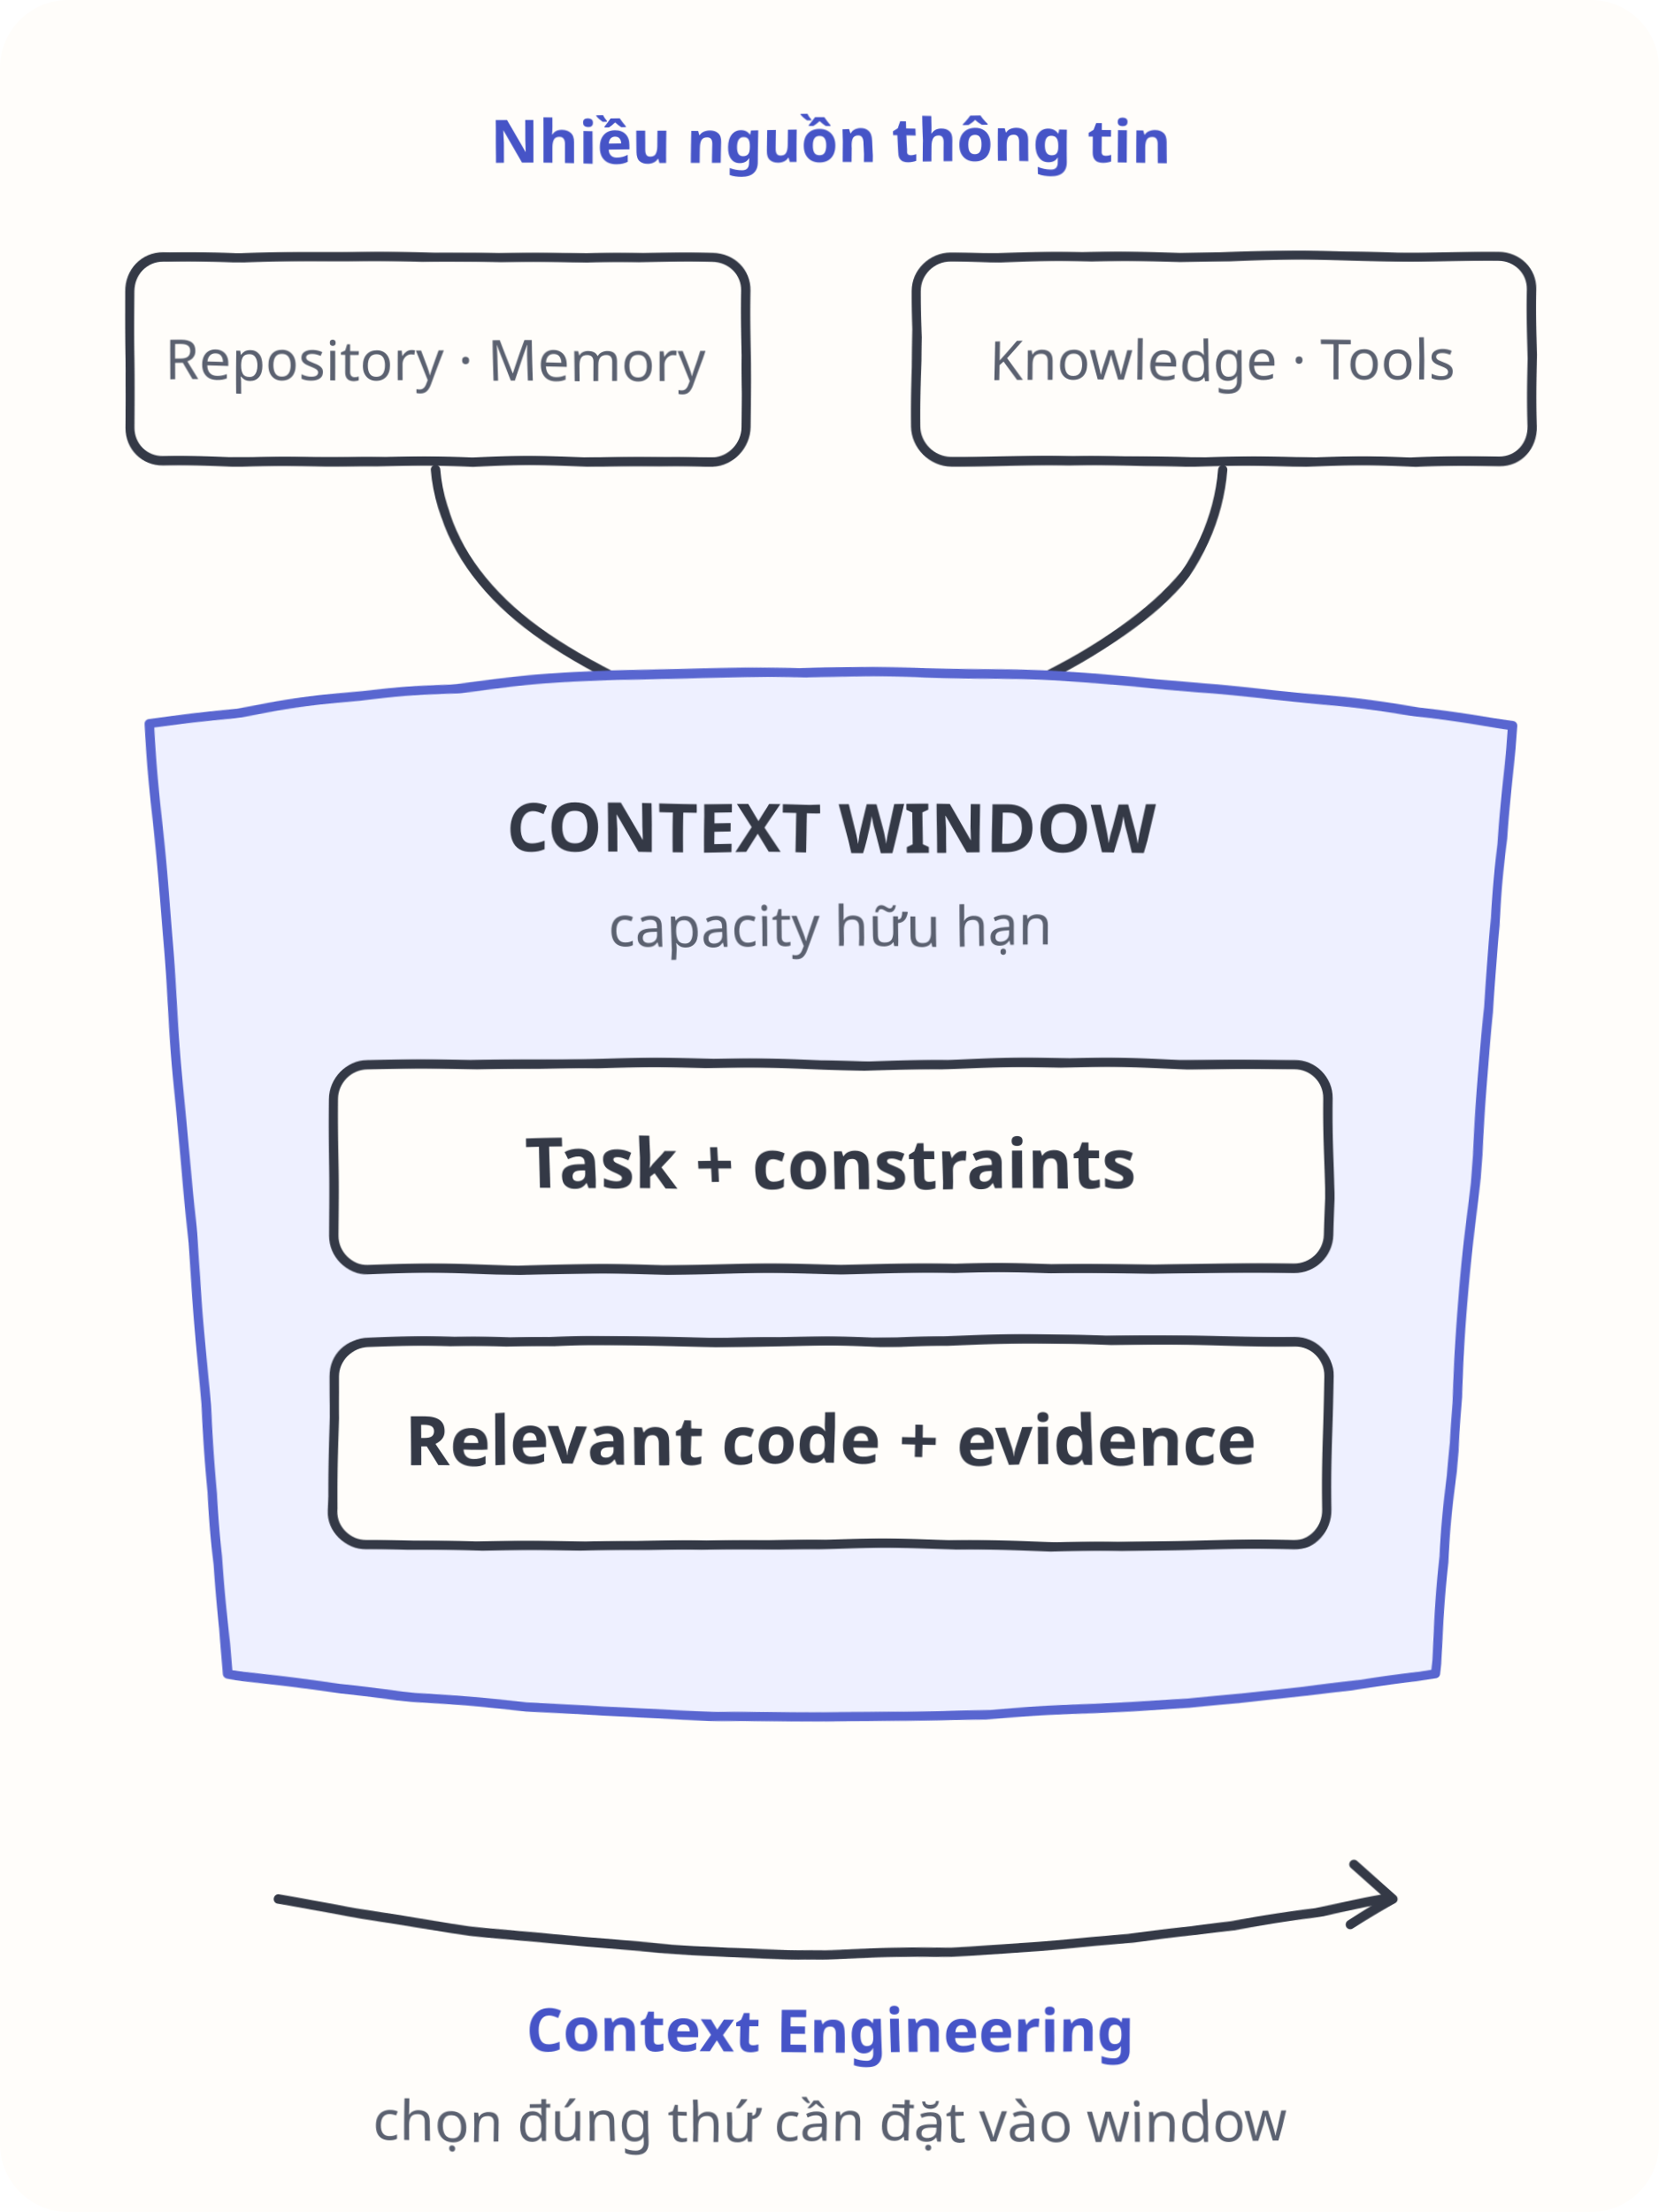
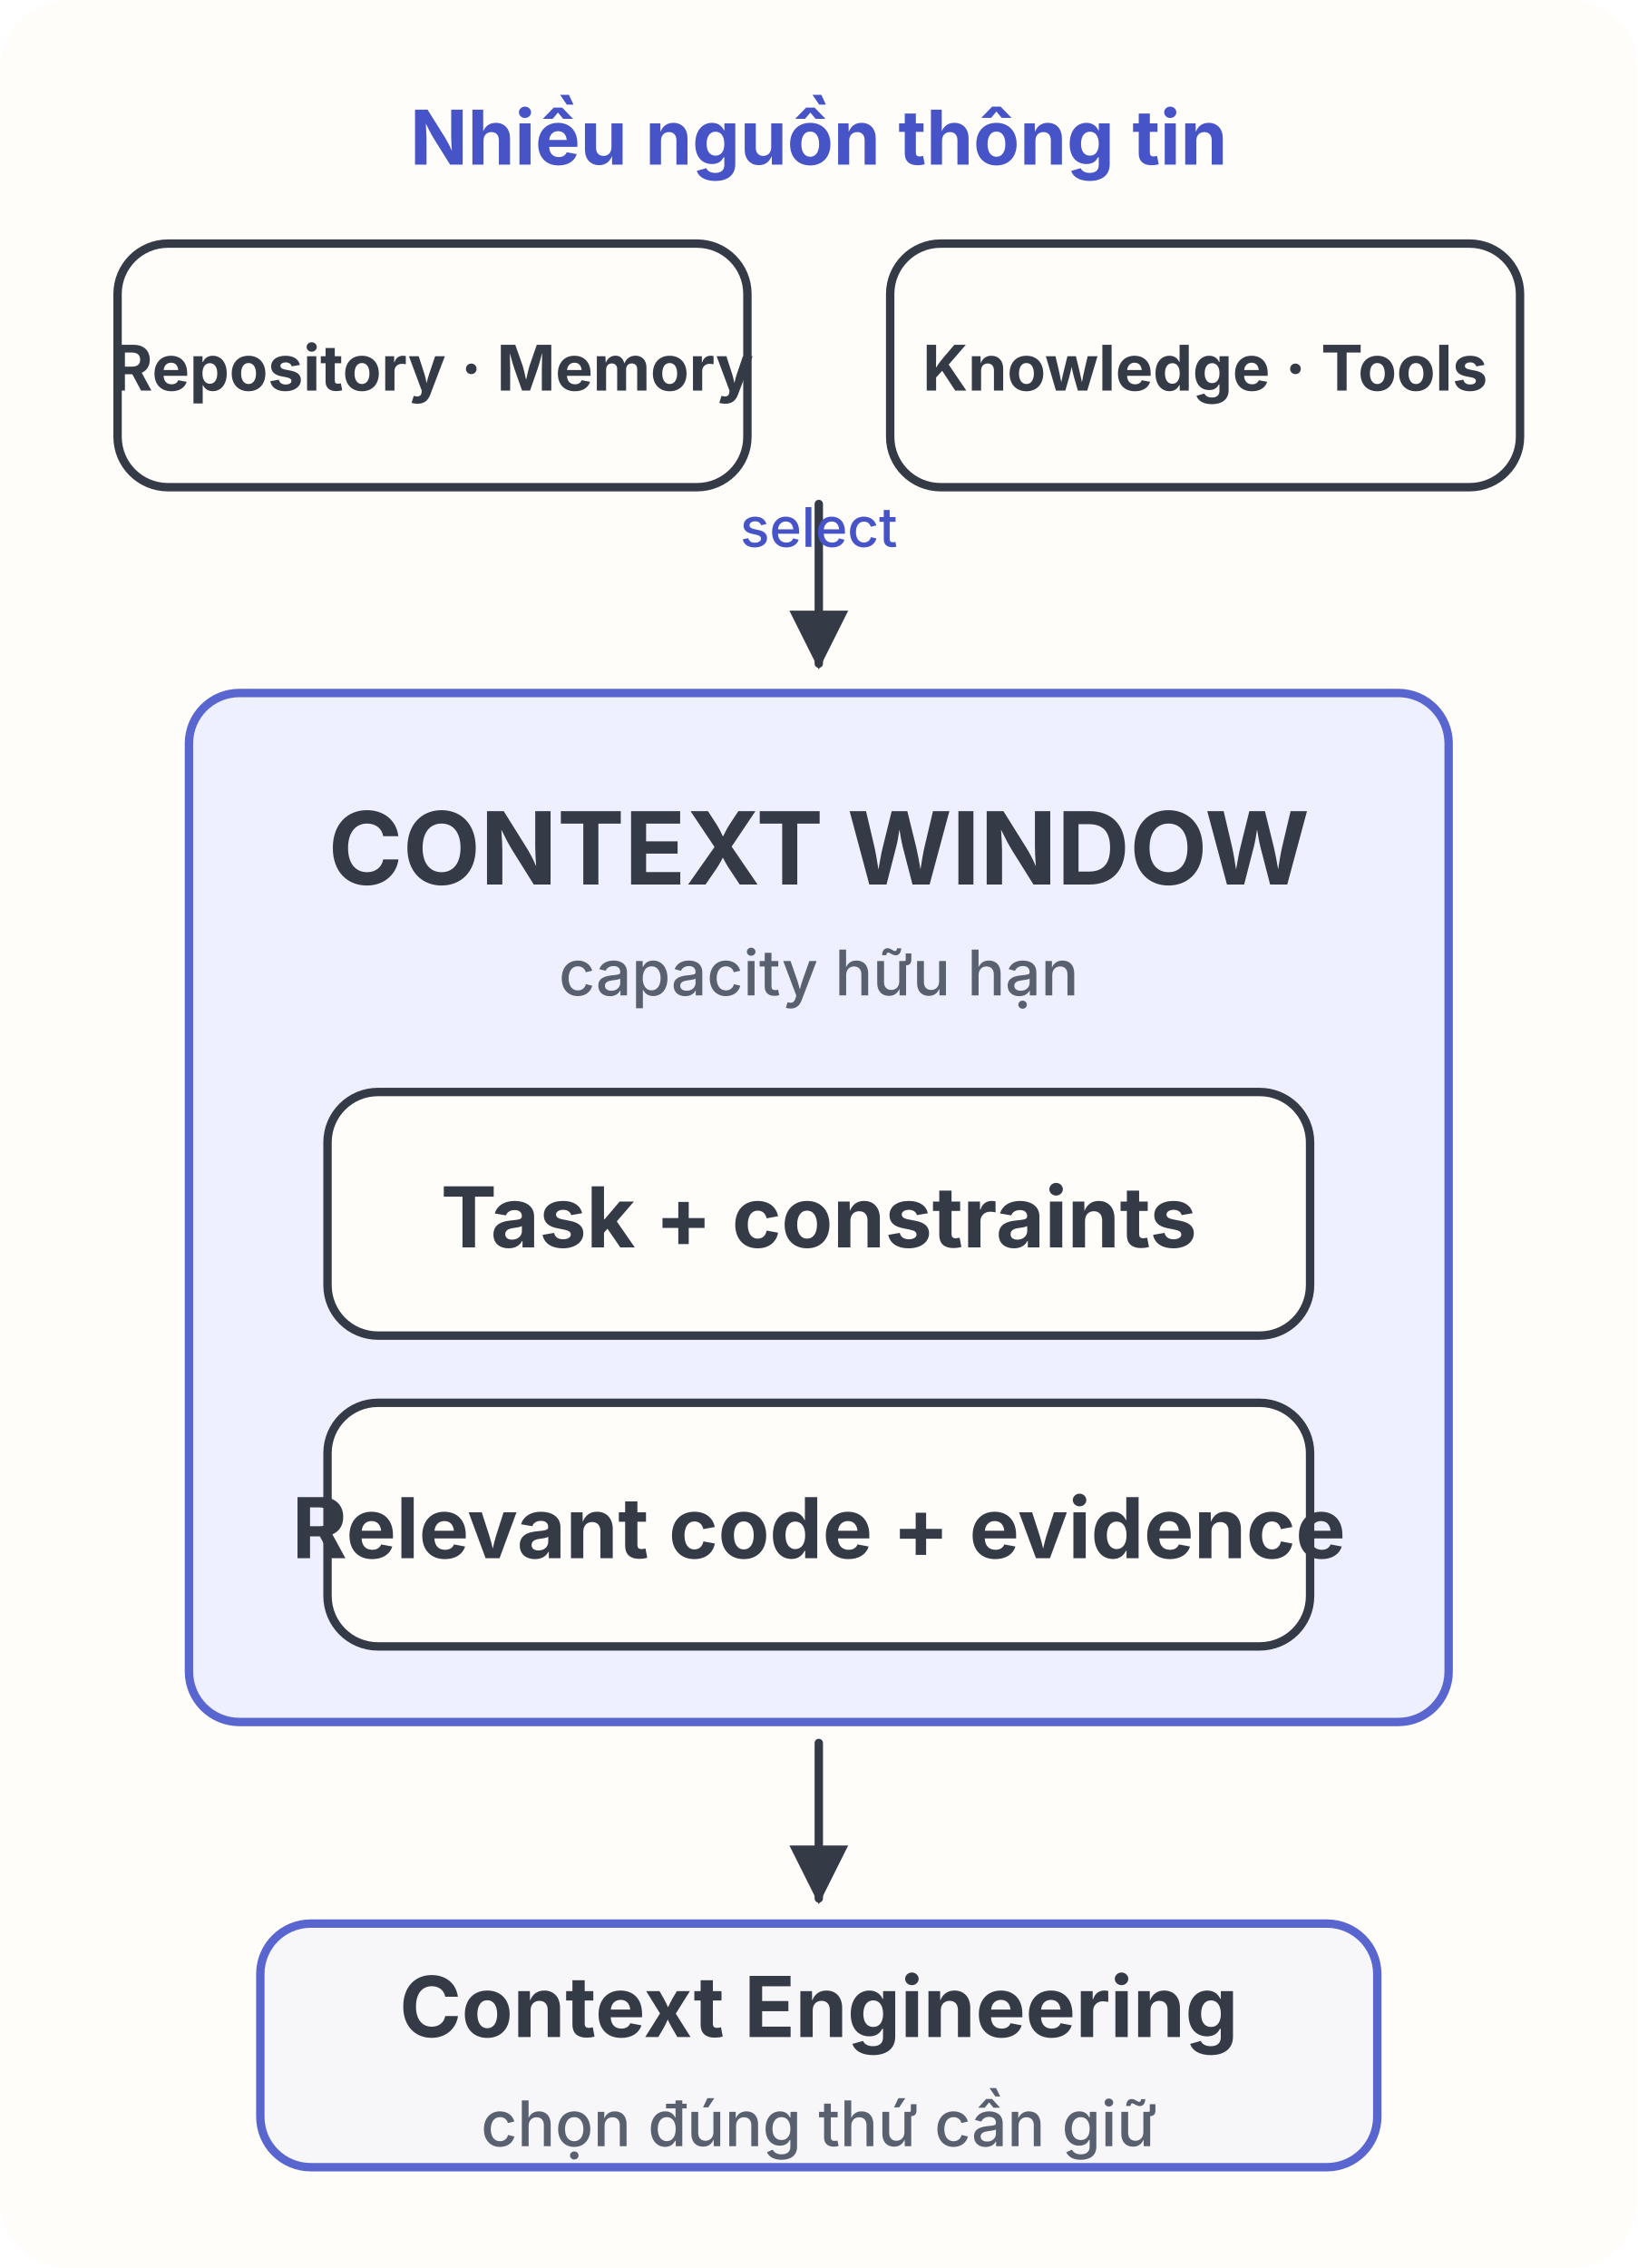
- <svg xmlns="http://www.w3.org/2000/svg" viewBox="0 0 390 520" role="img" aria-labelledby="title desc">
+ <svg xmlns="http://www.w3.org/2000/svg" viewBox="0 0 390 540" role="img">
  <defs>
-     <filter id="r">
-       <feTurbulence baseFrequency=".018" numOctaves="2" seed="7" result="n" />
-       <feDisplacementMap in="SourceGraphic" in2="n" scale="1.3" />
-     </filter>
-     <style>.i{fill:none;stroke:#343946;stroke-width:2.2;stroke-linecap:round;stroke-linejoin:round}.a{fill:#eef0ff;stroke:#5966d0}.p{fill:#fffdfa}.l{font:600 16px system-ui,sans-serif;fill:#343946}.s{font:13px system-ui,sans-serif;fill:#5b6170}.n{font:600 14px system-ui,sans-serif;fill:#4654c7}</style>
+     <marker id="arrow" viewBox="0 0 10 10" refX="9" refY="5" markerWidth="7" markerHeight="7" orient="auto-start-reverse">
+       <path d="M 0 0 L 10 5 L 0 10 z" fill="#343a46" />
+     </marker>
  </defs>
-   <rect width="390" height="520" rx="16" class="p" />
-   <g filter="url(#r)">
-     <text x="195" y="38" text-anchor="middle" class="n">Nhiều nguồn thông tin</text>
-     <rect x="30" y="60" width="145" height="48" rx="8" class="i p" />
-     <text x="102" y="89" text-anchor="middle" class="s">Repository · Memory</text>
-     <rect x="215" y="60" width="145" height="48" rx="8" class="i p" />
-     <text x="287" y="89" text-anchor="middle" class="s">Knowledge · Tools</text>
-     <path d="M102 110Q105 145 160 166M287 110Q285 145 230 166" class="i" />
-     <path d="M224 158l8 8-10 4" class="i" />
-     <path d="M35 170Q195 145 355 170L337 393Q195 414 53 393Z" class="i a" />
-     <text x="195" y="200" text-anchor="middle" class="l">CONTEXT WINDOW</text>
-     <text x="195" y="222" text-anchor="middle" class="s">capacity hữu hạn</text>
-     <rect x="78" y="250" width="234" height="48" rx="8" class="i p" />
-     <text x="195" y="279" text-anchor="middle" class="l">Task + constraints</text>
-     <rect x="78" y="315" width="234" height="48" rx="8" class="i p" />
-     <text x="195" y="344" text-anchor="middle" class="l">Relevant code + evidence</text>
-     <path d="M65 446Q195 472 325 446" class="i" />
-     <path d="M318 438l9 8-10 6" class="i" />
-     <text x="195" y="482" text-anchor="middle" class="n">Context Engineering</text>
-     <text x="195" y="503" text-anchor="middle" class="s">chọn đúng thứ cần đặt vào window</text>
-   </g>
+   <rect width="100%" height="100%" rx="16" fill="#fffdfa" />
+   <text x="195" y="39.2" text-anchor="middle" fill="#4654c7" font-family="Inter,ui-sans-serif,system-ui,sans-serif" font-size="18" font-weight="700">Nhiều nguồn thông tin</text>
+   <rect x="28" y="58" width="150" height="58" rx="12" fill="#fffdfa" stroke="#343a46" stroke-width="2" />
+   <text x="103" y="93" text-anchor="middle" fill="#343a46" font-family="Inter,ui-sans-serif,system-ui,sans-serif" font-size="15" font-weight="700">Repository · Memory</text>
+   <rect x="212" y="58" width="150" height="58" rx="12" fill="#fffdfa" stroke="#343a46" stroke-width="2" />
+   <text x="287" y="93" text-anchor="middle" fill="#343a46" font-family="Inter,ui-sans-serif,system-ui,sans-serif" font-size="15" font-weight="700">Knowledge · Tools</text>
+   <path d="M195 120 L195 158" fill="none" stroke="#343a46" stroke-width="2" stroke-linecap="round" marker-end="url(#arrow)" />
+   <text x="195" y="130.2" text-anchor="middle" fill="#4654c7" font-family="Inter,ui-sans-serif,system-ui,sans-serif" font-size="13" font-weight="450">select</text>
+   <rect x="45" y="165" width="300" height="245" rx="12" fill="#eef0ff" stroke="#5966d0" stroke-width="2" />
+   <text x="195" y="210.6" text-anchor="middle" fill="#343a46" font-family="Inter,ui-sans-serif,system-ui,sans-serif" font-size="24" font-weight="700">CONTEXT WINDOW</text>
+   <text x="195" y="237" text-anchor="middle" fill="#59606f" font-family="Inter,ui-sans-serif,system-ui,sans-serif" font-size="15" font-weight="450">capacity hữu hạn</text>
+   <rect x="78" y="260" width="234" height="58" rx="12" fill="#fffdfa" stroke="#343a46" stroke-width="2" />
+   <text x="195" y="297" text-anchor="middle" fill="#343a46" font-family="Inter,ui-sans-serif,system-ui,sans-serif" font-size="20" font-weight="700">Task + constraints</text>
+   <rect x="78" y="334" width="234" height="58" rx="12" fill="#fffdfa" stroke="#343a46" stroke-width="2" />
+   <text x="195" y="371" text-anchor="middle" fill="#343a46" font-family="Inter,ui-sans-serif,system-ui,sans-serif" font-size="20" font-weight="700">Relevant code + evidence</text>
+   <path d="M195 415 L195 452" fill="none" stroke="#343a46" stroke-width="2" stroke-linecap="round" marker-end="url(#arrow)" />
+   <rect x="62" y="458" width="266" height="58" rx="12" fill="#f7f7f9" stroke="#5966d0" stroke-width="2" />
+   <text x="195" y="485" text-anchor="middle" fill="#343a46" font-family="Inter,ui-sans-serif,system-ui,sans-serif" font-size="20" font-weight="700">Context Engineering</text>
+   <text x="195" y="511" text-anchor="middle" fill="#59606f" font-family="Inter,ui-sans-serif,system-ui,sans-serif" font-size="15" font-weight="450">chọn đúng thứ cần giữ</text>
</svg>
